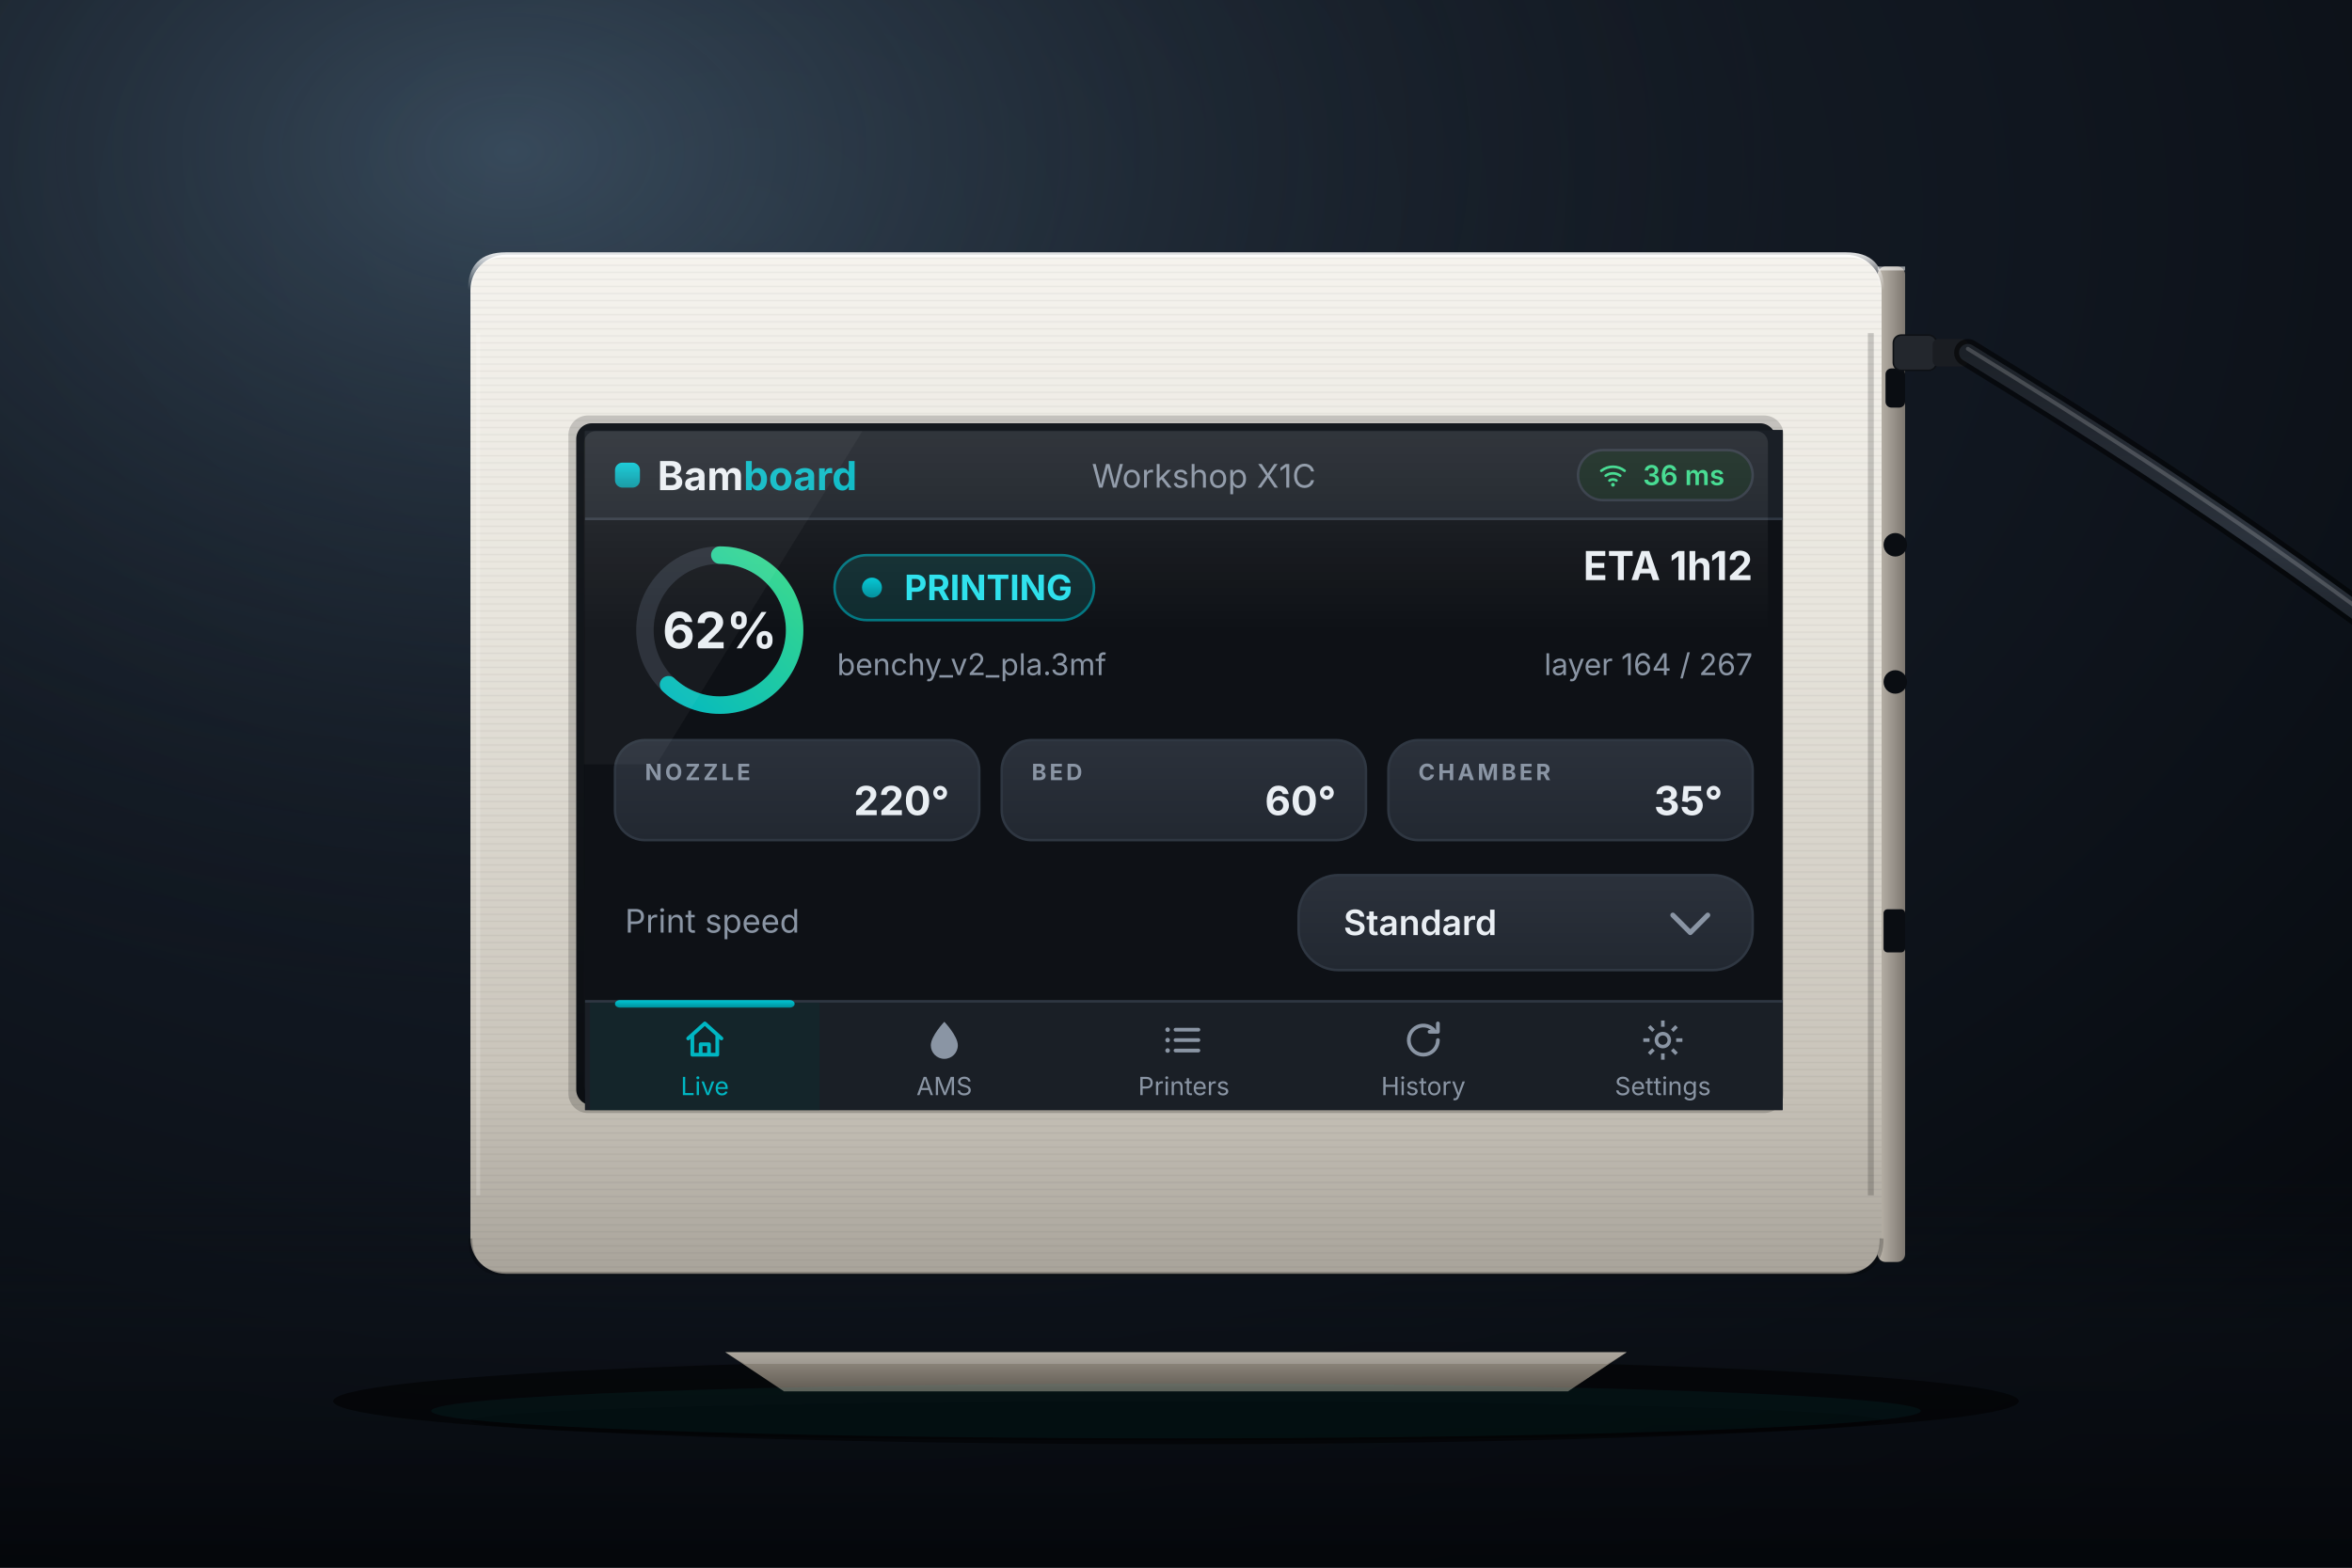
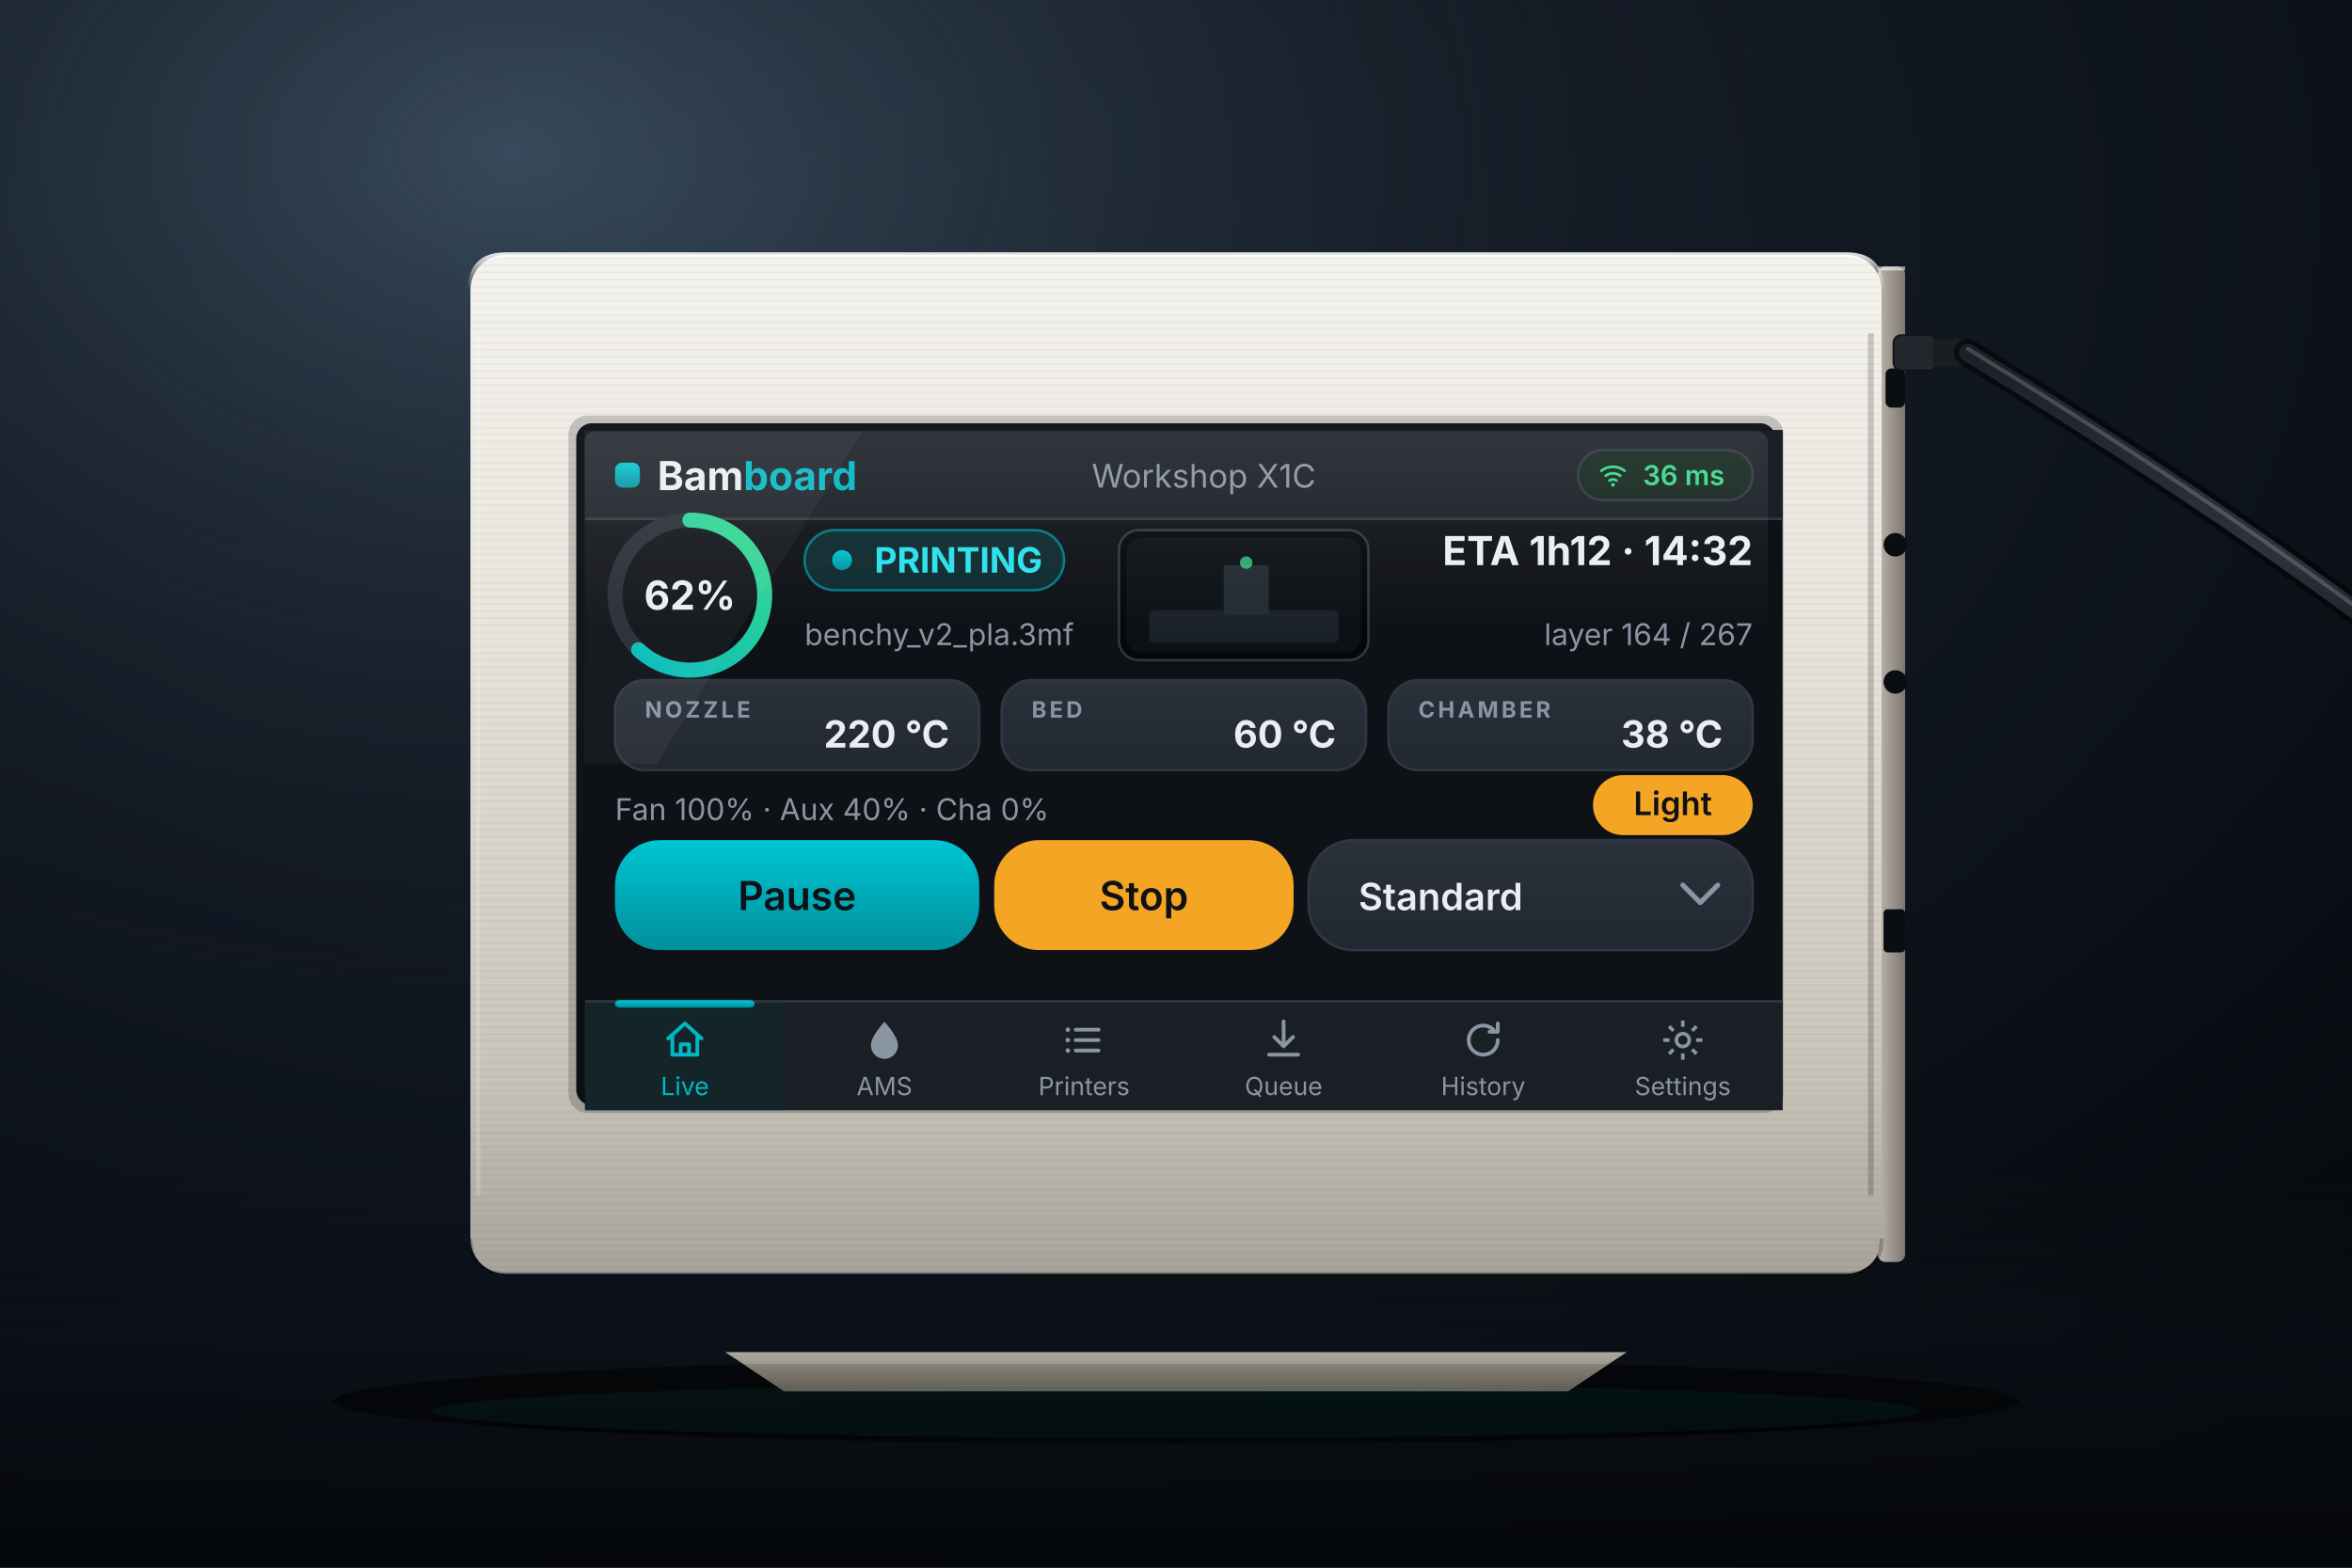
<svg xmlns="http://www.w3.org/2000/svg" viewBox="0 0 1200 800" width="1200" height="800" role="img">
  <defs>
    <radialGradient id="scene" cx="32%" cy="14%" r="100%">
      <stop offset="0%" stop-color="#1c2530" />
      <stop offset="55%" stop-color="#10161f" />
      <stop offset="100%" stop-color="#05080c" />
    </radialGradient>
    <radialGradient id="spot" cx="22%" cy="10%" r="55%">
      <stop offset="0%" stop-color="#5c7a93" stop-opacity="0.45" />
      <stop offset="100%" stop-color="#10161f" stop-opacity="0" />
    </radialGradient>
    <linearGradient id="floor" x1="0" y1="0" x2="0" y2="1">
      <stop offset="0%" stop-color="#0c1118" stop-opacity="0" />
      <stop offset="40%" stop-color="#0c1118" stop-opacity="0.55" />
      <stop offset="100%" stop-color="#04060a" stop-opacity="0.95" />
    </linearGradient>
    <linearGradient id="petg" x1="0" y1="0" x2="0" y2="1">
      <stop offset="0%" stop-color="#f5f3ee" />
      <stop offset="35%" stop-color="#e8e5dd" />
      <stop offset="80%" stop-color="#c9c4ba" />
      <stop offset="100%" stop-color="#a8a39a" />
    </linearGradient>
    <linearGradient id="petgSide" x1="0" y1="0" x2="1" y2="0">
      <stop offset="0%" stop-color="#bcb6ac" />
      <stop offset="100%" stop-color="#7d7770" />
    </linearGradient>
    <linearGradient id="petgStand" x1="0" y1="0" x2="0" y2="1">
      <stop offset="0%" stop-color="#9a9388" />
      <stop offset="100%" stop-color="#615b53" />
    </linearGradient>
    <linearGradient id="chamfer" x1="0" y1="0" x2="0" y2="1">
      <stop offset="0%" stop-color="#ffffff" stop-opacity="0.85" />
      <stop offset="100%" stop-color="#ffffff" stop-opacity="0" />
    </linearGradient>
    <pattern id="fdm" x="0" y="0" width="200" height="3.6" patternUnits="userSpaceOnUse">
      <line x1="0" y1="1.8" x2="200" y2="1.8" stroke="#000" stroke-opacity="0.045" stroke-width="0.7" />
    </pattern>
    <linearGradient id="bezel" x1="0" y1="0" x2="0" y2="1">
      <stop offset="0%" stop-color="#15191e" />
      <stop offset="100%" stop-color="#0b0e12" />
    </linearGradient>
    <linearGradient id="glass" x1="0" y1="0" x2="0" y2="1">
      <stop offset="0%" stop-color="#080a0d" />
      <stop offset="100%" stop-color="#101418" />
    </linearGradient>
    <linearGradient id="glassRefl" x1="0" y1="0" x2="0" y2="1">
      <stop offset="0%" stop-color="#ffffff" stop-opacity="0.10" />
      <stop offset="60%" stop-color="#ffffff" stop-opacity="0.0" />
    </linearGradient>
    <linearGradient id="arcGrad" x1="0" y1="0" x2="1" y2="1">
      <stop offset="0%" stop-color="#00b7c3" />
      <stop offset="100%" stop-color="#39d98a" />
    </linearGradient>
    <linearGradient id="acc" x1="0" y1="0" x2="0" y2="1">
      <stop offset="0" stop-color="#00C6D4" />
      <stop offset="1" stop-color="#008F9B" />
    </linearGradient>
    <linearGradient id="uiPanel" x1="0" y1="0" x2="0" y2="1">
      <stop offset="0" stop-color="#2B313B" />
      <stop offset="1" stop-color="#222831" />
    </linearGradient>
    <symbol id="ic-home" viewBox="0 0 24 24">
      <path d="M4 11.2 12 4l8 7.2M6 10v9h12v-9M10 19v-5h4v5" fill="none" stroke="currentColor" stroke-width="1.8" stroke-linejoin="round" stroke-linecap="round" />
    </symbol>
    <symbol id="ic-drop" viewBox="0 0 24 24">
      <path d="M12 3.2C12 3.2 5.5 10 5.5 14.5a6.5 6.5 0 0 0 13 0C18.5 10 12 3.2 12 3.2Z" fill="currentColor" />
    </symbol>
    <symbol id="ic-list" viewBox="0 0 24 24">
      <g fill="none" stroke="currentColor" stroke-width="1.8" stroke-linecap="round">
        <path d="M8 7h11M8 12h11M8 17h11" />
        <circle cx="4.2" cy="7" r="1.1" fill="currentColor" stroke="none" />
        <circle cx="4.2" cy="12" r="1.1" fill="currentColor" stroke="none" />
        <circle cx="4.2" cy="17" r="1.1" fill="currentColor" stroke="none" />
      </g>
    </symbol>
    <symbol id="ic-loop" viewBox="0 0 24 24">
      <path d="M19 12a7 7 0 1 1-2.05-4.95M19 4v4h-4" fill="none" stroke="currentColor" stroke-width="1.8" stroke-linecap="round" stroke-linejoin="round" />
    </symbol>
    <symbol id="ic-gear" viewBox="0 0 24 24">
      <g fill="none" stroke="currentColor" stroke-width="1.7" stroke-linejoin="round">
        <circle cx="12" cy="12" r="3.1" />
        <path d="M12 2.6v3M12 18.4v3M21.4 12h-3M5.6 12h-3M18.6 5.4l-2.1 2.1M7.5 16.5l-2.1 2.1M18.6 18.6l-2.1-2.1M7.5 7.5 5.4 5.4" />
      </g>
    </symbol>
    <symbol id="ic-wifi" viewBox="0 0 24 24">
      <g fill="none" stroke="currentColor" stroke-width="1.8" stroke-linecap="round">
        <path d="M4 9a13 13 0 0 1 16 0" />
        <path d="M7 12.4a8.5 8.5 0 0 1 10 0" />
        <path d="M9.6 15.7a4.2 4.2 0 0 1 4.8 0" />
      </g>
      <circle cx="12" cy="18.6" r="1.3" fill="currentColor" />
+     </symbol>
+     <symbol id="ic-download" viewBox="0 0 24 24">
+       <g fill="none" stroke="currentColor" stroke-width="1.8" stroke-linecap="round" stroke-linejoin="round">
+         <path d="M12 3v12M7.5 10.5 12 15l4.5-4.5" />
+         <path d="M5 19h14" />
+       </g>
    </symbol>
    <linearGradient id="cable" x1="0" y1="0" x2="0" y2="1">
      <stop offset="0%" stop-color="#1c2128" />
      <stop offset="50%" stop-color="#2c333d" />
      <stop offset="100%" stop-color="#0d1116" />
    </linearGradient>
    <filter id="softShadow" x="-20%" y="-20%" width="140%" height="160%">
      <feGaussianBlur in="SourceGraphic" stdDeviation="14" />
    </filter>
  </defs>
  <rect width="1200" height="800" fill="url(#scene)" />
  <rect width="1200" height="800" fill="url(#spot)" />
  <rect x="0" y="600" width="1200" height="200" fill="url(#floor)" />
  <ellipse cx="600" cy="715" rx="430" ry="22" fill="#000" opacity="0.55" />
  <ellipse cx="600" cy="725" rx="360" ry="10" fill="#000" opacity="0.35" />
  <g>
    <polygon points="370,690 830,690 800,710 400,710" fill="url(#petgStand)" />
    <polygon points="370,690 830,690 820,696 380,696" fill="#ffffff" opacity="0.18" />
  </g>
  <g transform="translate(240,130)">
    <g transform="translate(718,0)">
      <rect x="0" y="6" width="14" height="508" rx="4" fill="url(#petgSide)" />
      <rect x="0" y="6" width="14" height="2" fill="#ffffff" opacity="0.55" />
      <rect x="4" y="58" width="10" height="20" rx="3" fill="#0a0d12" />
      <circle cx="9" cy="148" r="6" fill="#0a0d12" />
      <circle cx="9" cy="218" r="6" fill="#0a0d12" />
      <rect x="3" y="334" width="11" height="22" rx="2" fill="#0a0d12" />
    </g>
    <rect x="0" y="0" width="720" height="520" rx="18" fill="url(#petg)" />
    <rect x="0" y="0" width="720" height="520" rx="18" fill="url(#fdm)" />
    <path d="M 0 18 Q 0 0, 18 0 L 702 0 Q 720 0, 720 18" fill="none" stroke="url(#chamfer)" stroke-width="2.5" />
    <path d="M 0 502 Q 0 520, 18 520 L 702 520 Q 720 520, 720 502" fill="none" stroke="#000" stroke-opacity="0.22" stroke-width="2" />
    <rect x="3" y="40" width="2" height="440" fill="#ffffff" opacity="0.18" />
    <rect x="713" y="40" width="3" height="440" fill="#000" opacity="0.18" />
    <rect x="50" y="82" width="620" height="356" rx="10" fill="#000" opacity="0.18" />
    <rect x="54" y="86" width="612" height="348" rx="8" fill="url(#bezel)" />
    <rect x="58" y="90" width="604" height="340" rx="6" fill="url(#glass)" />
    <g transform="translate(58.5,89.5) scale(1.2729,1.2757)">
      <rect width="480" height="272" fill="#0E1116" />
      <rect x="0" y="0" width="480" height="36" fill="#1A1F26" />
      <rect x="0" y="35" width="480" height="1" fill="#2F3742" />
      <rect x="12" y="13" width="10" height="10" rx="3" fill="url(#acc)" />
      <text font-family="Inter, 'Segoe UI', system-ui, sans-serif" x="29" y="24" font-size="16" font-weight="700" fill="#E9EEF3">Bam<tspan fill="#00B7C3">board</tspan>
      </text>
      <text font-family="Inter, 'Segoe UI', system-ui, sans-serif" x="248" y="23" font-size="13" text-anchor="middle" fill="#8A95A4">Workshop X1C</text>
      <g transform="translate(398,8)">
        <rect width="70" height="20" rx="10" fill="#15271F" stroke="#2F3742" />
        <use href="#ic-wifi" x="7" y="3" width="14" height="14" style="color:#39D98A" />
        <text font-family="Inter, 'Segoe UI', system-ui, sans-serif" x="26" y="14" font-size="11" font-weight="600" fill="#39D98A">36 ms</text>
      </g>
-       <g transform="translate(54,80)">
-         <circle r="30" fill="none" stroke="#252B34" stroke-width="7" />
-         <circle r="30" fill="none" stroke="url(#arcGrad)" stroke-width="7" stroke-linecap="round" stroke-dasharray="116.9 188.5" transform="rotate(-90)" />
-         <text font-family="Inter, 'Segoe UI', system-ui, sans-serif" font-size="20" font-weight="700" fill="#E9EEF3" text-anchor="middle" dominant-baseline="central">62%</text>
-       </g>
-       <g transform="translate(100,50)" font-family="Inter, 'Segoe UI', system-ui, sans-serif">
-         <rect width="104" height="26" rx="13" fill="#0E2A2E" stroke="#017782" />
-         <circle cx="15" cy="13" r="4" fill="url(#acc)" />
-         <text x="28" y="18" font-size="14" font-weight="700" fill="#2BE0EC">PRINTING</text>
+       <g transform="translate(42,66)">
+         <circle r="30" fill="none" stroke="#252B34" stroke-width="6" />
+         <circle r="30" fill="none" stroke="url(#arcGrad)" stroke-width="6" stroke-linecap="round" stroke-dasharray="116.9 188.5" transform="rotate(-90)" />
+         <text font-family="Inter, 'Segoe UI', system-ui, sans-serif" font-size="16" font-weight="700" fill="#E9EEF3" text-anchor="middle" dominant-baseline="central">62%</text>
+       </g>
+       <g transform="translate(88,40)" font-family="Inter, 'Segoe UI', system-ui, sans-serif">
+         <rect width="104" height="24" rx="12" fill="#0E2A2E" stroke="#017782" />
+         <circle cx="15" cy="12" r="4" fill="url(#acc)" />
+         <text x="28" y="17" font-size="14" font-weight="700" fill="#2BE0EC">PRINTING</text>
+       </g>
+       <g transform="translate(214,40)">
+         <rect width="100" height="52" rx="8" fill="#05070a" stroke="#2F3742" />
+         <rect x="3" y="3" width="94" height="46" rx="6" fill="#0c1116" />
+         <rect x="12" y="32" width="76" height="13" rx="2" fill="#1b212a" />
+         <rect x="42" y="14" width="18" height="20" rx="1" fill="#222a33" />
+         <circle cx="51" cy="13" r="2.5" fill="#39D98A" opacity="0.75" />
      </g>
      <g font-family="Inter, 'Segoe UI', system-ui, sans-serif">
-         <text x="468" y="60" font-size="16" font-weight="700" text-anchor="end" fill="#E9EEF3">ETA 1h12</text>
-         <text x="101" y="98" font-size="12" fill="#8A95A4">benchy_v2_pla.3mf</text>
-         <text x="468" y="98" font-size="12" text-anchor="end" fill="#8A95A4">layer 164 / 267</text>
+         <text x="468" y="54" font-size="16" font-weight="700" text-anchor="end" fill="#E9EEF3">ETA 1h12 · 14:32</text>
+         <text x="88" y="86" font-size="12" fill="#8A95A4">benchy_v2_pla.3mf</text>
+         <text x="468" y="86" font-size="12" text-anchor="end" fill="#8A95A4">layer 164 / 267</text>
      </g>
      <g font-family="Inter, 'Segoe UI', system-ui, sans-serif">
-         <g transform="translate(12,124)">
-           <rect width="146" height="40" rx="12" fill="url(#uiPanel)" stroke="#2F3742" />
-           <text x="12" y="16" font-size="9" font-weight="700" letter-spacing="1.2" fill="#8A95A4">NOZZLE</text>
-           <text x="134" y="30" font-size="16" font-weight="700" text-anchor="end" fill="#E9EEF3">220°</text>
-         </g>
-         <g transform="translate(167,124)">
-           <rect width="146" height="40" rx="12" fill="url(#uiPanel)" stroke="#2F3742" />
-           <text x="12" y="16" font-size="9" font-weight="700" letter-spacing="1.2" fill="#8A95A4">BED</text>
-           <text x="134" y="30" font-size="16" font-weight="700" text-anchor="end" fill="#E9EEF3">60°</text>
-         </g>
-         <g transform="translate(322,124)">
-           <rect width="146" height="40" rx="12" fill="url(#uiPanel)" stroke="#2F3742" />
-           <text x="12" y="16" font-size="9" font-weight="700" letter-spacing="1.2" fill="#8A95A4">CHAMBER</text>
-           <text x="134" y="30" font-size="16" font-weight="700" text-anchor="end" fill="#E9EEF3">35°</text>
-         </g>
-       </g>
-       <text font-family="Inter, 'Segoe UI', system-ui, sans-serif" x="16" y="201" font-size="13" fill="#8A95A4">Print speed</text>
-       <g transform="translate(286,178)" font-family="Inter, 'Segoe UI', system-ui, sans-serif">
-         <rect width="182" height="38" rx="16" fill="url(#uiPanel)" stroke="#2F3742" />
-         <text x="18" y="24" font-size="14" font-weight="600" fill="#E9EEF3">Standard</text>
-         <path d="M150 16 l7 7 l7 -7" fill="none" stroke="#8A95A4" stroke-width="2" stroke-linecap="round" stroke-linejoin="round" />
+         <g transform="translate(12,100)">
+           <rect width="146" height="36" rx="12" fill="url(#uiPanel)" stroke="#2F3742" />
+           <text x="12" y="15" font-size="9" font-weight="700" letter-spacing="1.2" fill="#8A95A4">NOZZLE</text>
+           <text x="134" y="27" font-size="15" font-weight="700" text-anchor="end" fill="#E9EEF3">220 °C</text>
+         </g>
+         <g transform="translate(167,100)">
+           <rect width="146" height="36" rx="12" fill="url(#uiPanel)" stroke="#2F3742" />
+           <text x="12" y="15" font-size="9" font-weight="700" letter-spacing="1.2" fill="#8A95A4">BED</text>
+           <text x="134" y="27" font-size="15" font-weight="700" text-anchor="end" fill="#E9EEF3">60 °C</text>
+         </g>
+         <g transform="translate(322,100)">
+           <rect width="146" height="36" rx="12" fill="url(#uiPanel)" stroke="#2F3742" />
+           <text x="12" y="15" font-size="9" font-weight="700" letter-spacing="1.2" fill="#8A95A4">CHAMBER</text>
+           <text x="134" y="27" font-size="15" font-weight="700" text-anchor="end" fill="#E9EEF3">38 °C</text>
+         </g>
+       </g>
+       <text font-family="Inter, 'Segoe UI', system-ui, sans-serif" x="12" y="156" font-size="12" fill="#8A95A4">Fan 100%  ·  Aux 40%  ·  Cha 0%</text>
+       <g transform="translate(404,138)" font-family="Inter, 'Segoe UI', system-ui, sans-serif">
+         <rect width="64" height="24" rx="12" fill="#F5A524" />
+         <text x="32" y="16" font-size="13" font-weight="600" text-anchor="middle" fill="#0E1116">Light</text>
+       </g>
+       <g font-family="Inter, 'Segoe UI', system-ui, sans-serif">
+         <g transform="translate(12,164)">
+           <rect width="146" height="44" rx="18" fill="url(#acc)" />
+           <text x="73" y="28" font-size="16" font-weight="600" text-anchor="middle" fill="#0E1116">Pause</text>
+         </g>
+         <g transform="translate(164,164)">
+           <rect width="120" height="44" rx="18" fill="#F5A524" />
+           <text x="60" y="28" font-size="16" font-weight="600" text-anchor="middle" fill="#0E1116">Stop</text>
+         </g>
+         <g transform="translate(290,164)">
+           <rect width="178" height="44" rx="18" fill="url(#uiPanel)" stroke="#2F3742" />
+           <text x="20" y="28" font-size="15" font-weight="600" fill="#E9EEF3">Standard</text>
+           <path d="M150 18 l7 7 l7 -7" fill="none" stroke="#8A95A4" stroke-width="2" stroke-linecap="round" stroke-linejoin="round" />
+         </g>
      </g>
      <rect x="0" y="228" width="480" height="44" fill="#1A1F26" />
      <rect x="0" y="228" width="480" height="1" fill="#2F3742" />
-       <rect x="2" y="229" width="92" height="43" fill="#0E2A2E" opacity="0.55" />
-       <rect x="12" y="228" width="72" height="3" rx="2" fill="url(#acc)" />
+       <rect x="0" y="229" width="80" height="43" fill="#0E2A2E" opacity="0.55" />
+       <rect x="12" y="228" width="56" height="3" rx="2" fill="url(#acc)" />
      <g font-family="Inter, 'Segoe UI', system-ui, sans-serif" text-anchor="middle">
-         <use href="#ic-home" x="38" y="234" width="20" height="20" style="color:#00B7C3" />
-         <text x="48" y="266" font-size="10" fill="#00B7C3">Live</text>
-         <use href="#ic-drop" x="134" y="234" width="20" height="20" style="color:#8A95A4" />
-         <text x="144" y="266" font-size="10" fill="#8A95A4">AMS</text>
-         <use href="#ic-list" x="230" y="234" width="20" height="20" style="color:#8A95A4" />
-         <text x="240" y="266" font-size="10" fill="#8A95A4">Printers</text>
-         <use href="#ic-loop" x="326" y="234" width="20" height="20" style="color:#8A95A4" />
-         <text x="336" y="266" font-size="10" fill="#8A95A4">History</text>
-         <use href="#ic-gear" x="422" y="234" width="20" height="20" style="color:#8A95A4" />
-         <text x="432" y="266" font-size="10" fill="#8A95A4">Settings</text>
+         <use href="#ic-home" x="30" y="234" width="20" height="20" style="color:#00B7C3" />
+         <text x="40" y="266" font-size="10" fill="#00B7C3">Live</text>
+         <use href="#ic-drop" x="110" y="234" width="20" height="20" style="color:#8A95A4" />
+         <text x="120" y="266" font-size="10" fill="#8A95A4">AMS</text>
+         <use href="#ic-list" x="190" y="234" width="20" height="20" style="color:#8A95A4" />
+         <text x="200" y="266" font-size="10" fill="#8A95A4">Printers</text>
+         <use href="#ic-download" x="270" y="234" width="20" height="20" style="color:#8A95A4" />
+         <text x="280" y="266" font-size="10" fill="#8A95A4">Queue</text>
+         <use href="#ic-loop" x="350" y="234" width="20" height="20" style="color:#8A95A4" />
+         <text x="360" y="266" font-size="10" fill="#8A95A4">History</text>
+         <use href="#ic-gear" x="430" y="234" width="20" height="20" style="color:#8A95A4" />
+         <text x="440" y="266" font-size="10" fill="#8A95A4">Settings</text>
      </g>
    </g>
    <rect x="58" y="90" width="604" height="170" rx="6" fill="url(#glassRefl)" />
    <polygon points="58,90 200,90 95,260 58,260" fill="#ffffff" opacity="0.04" />
  </g>
  <g transform="translate(972,180)">
    <rect x="-6" y="-9" width="22" height="18" rx="4" fill="#23272d" stroke="#0e1115" stroke-width="0.8" />
    <rect x="14" y="-7" width="18" height="14" rx="3" fill="#1a1d22" />
    <path d="M 32 0 Q 130 60, 200 110 T 320 200" stroke="#000" stroke-opacity="0.55" stroke-width="14" fill="none" stroke-linecap="round" />
    <path d="M 32 0 Q 130 60, 200 110 T 320 200" stroke="url(#cable)" stroke-width="9" fill="none" stroke-linecap="round" />
    <path d="M 32 -2 Q 130 58, 200 108 T 320 198" stroke="#ffffff" stroke-opacity="0.18" stroke-width="2" fill="none" stroke-linecap="round" />
  </g>
  <ellipse cx="600" cy="720" rx="380" ry="14" fill="#00b7c3" opacity="0.06" />
</svg>
